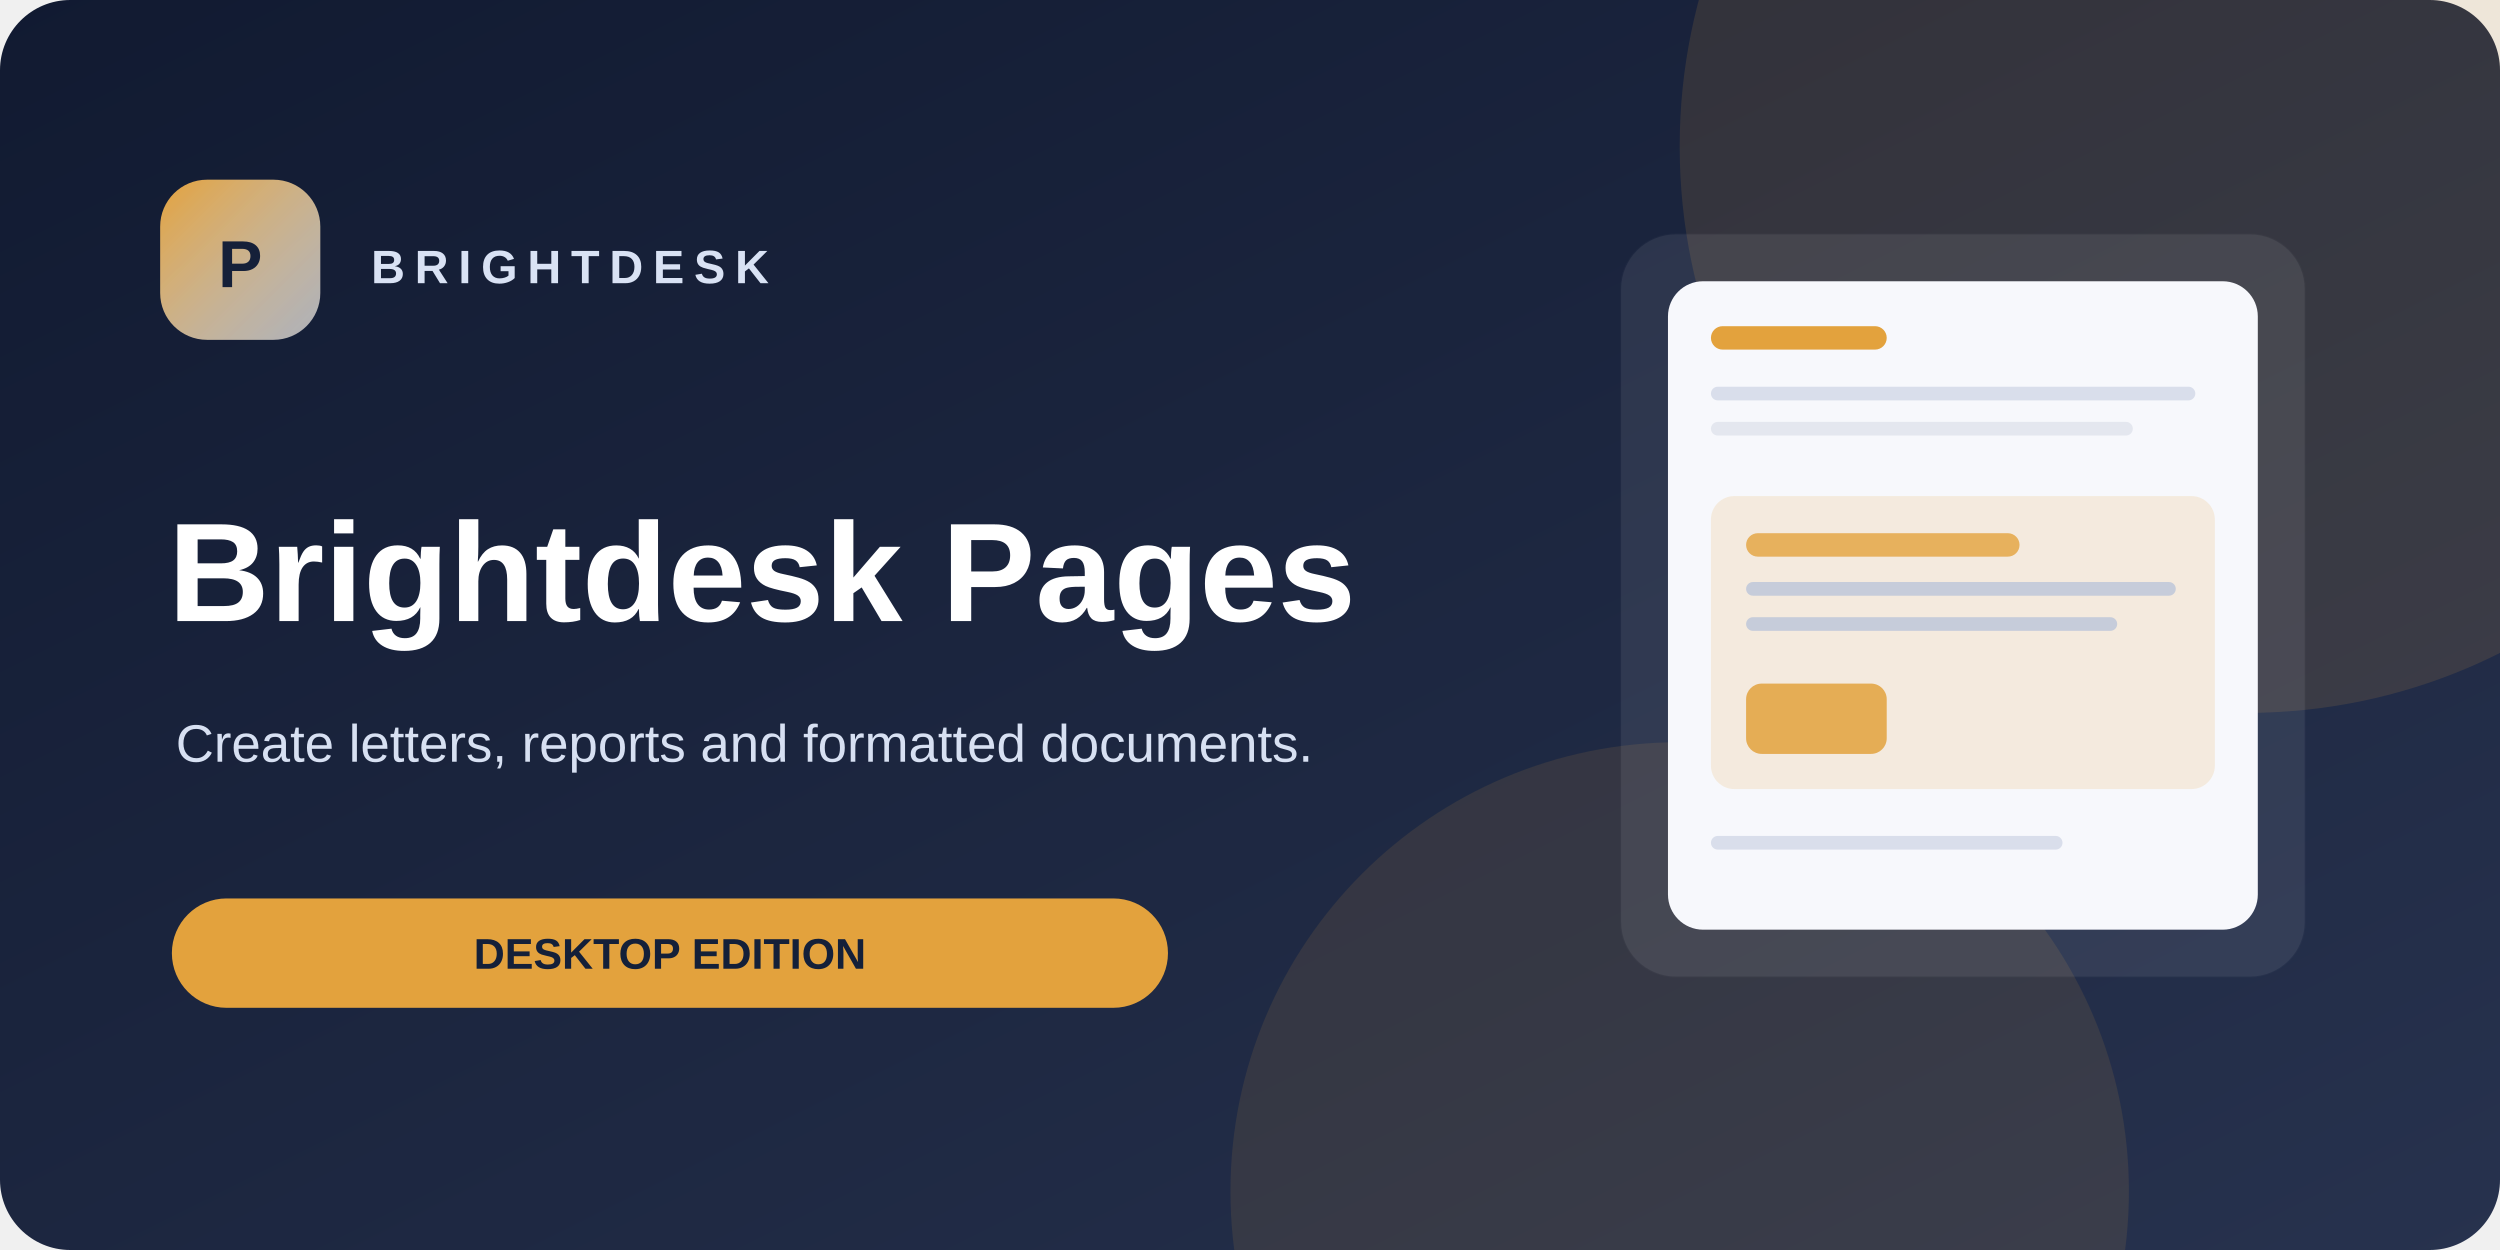
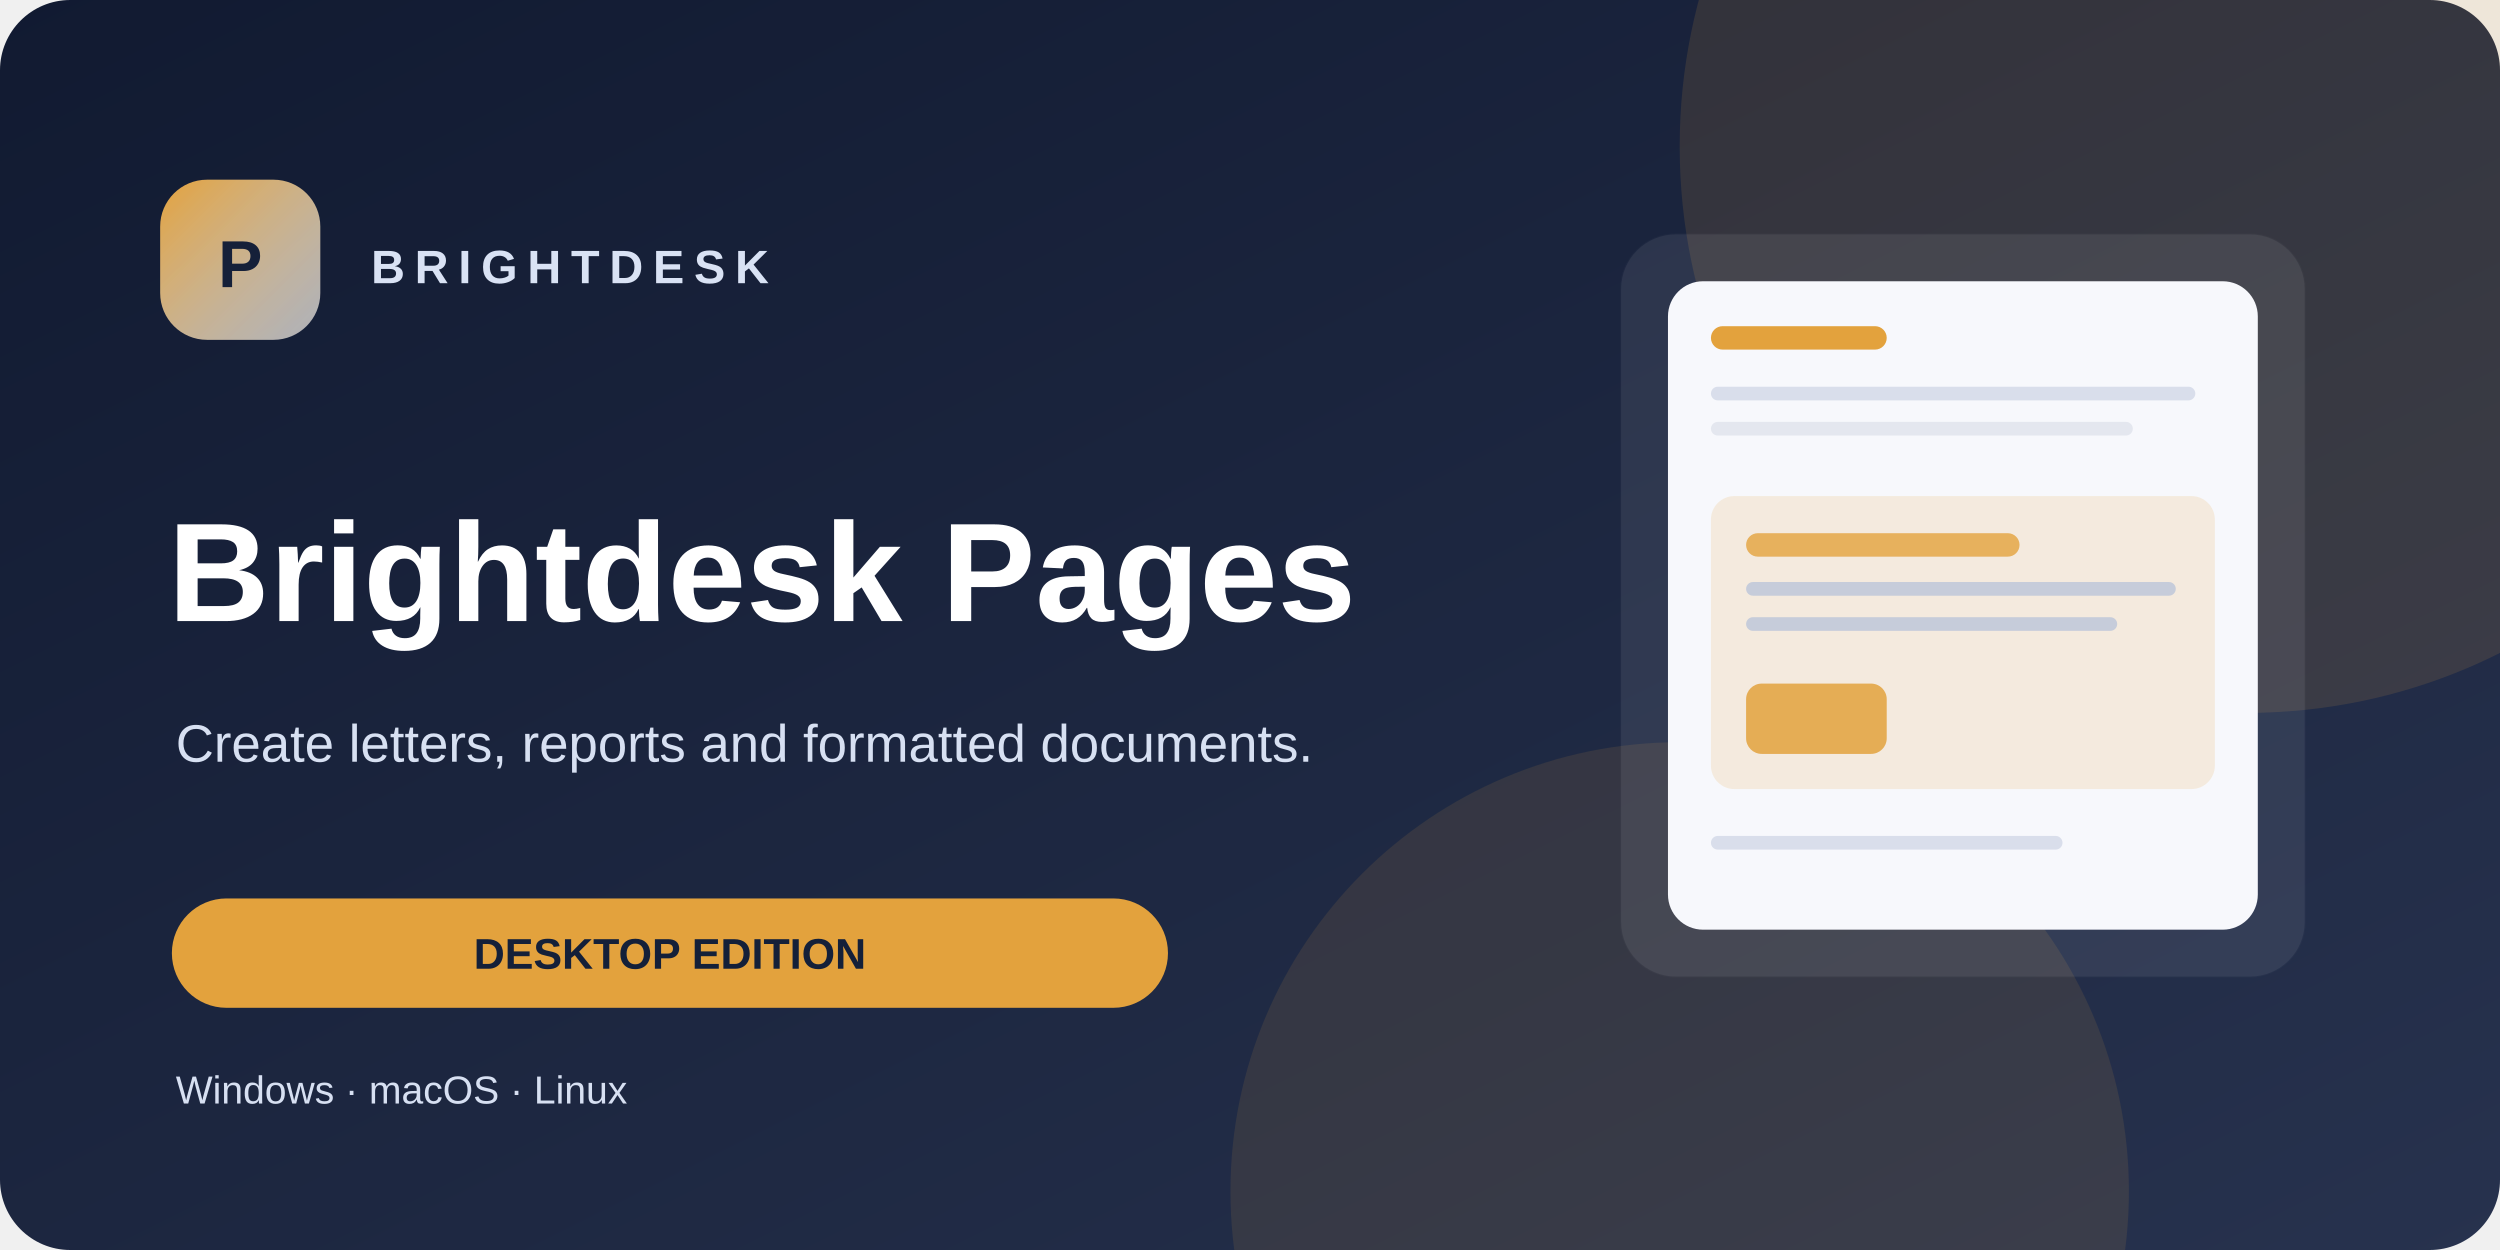
<svg xmlns="http://www.w3.org/2000/svg" width="1280" height="640" viewBox="0 0 1280 640" role="img" aria-labelledby="title desc">
  <defs>
    <linearGradient id="background" x1="0" y1="0" x2="1" y2="1">
      <stop offset="0" stop-color="#111a31" />
      <stop offset="1" stop-color="#27324e" />
    </linearGradient>
    <linearGradient id="accent" x1="0" y1="0" x2="1" y2="1">
      <stop offset="0" stop-color="#e3a23d" />
      <stop offset="1" stop-color="#ffffff" stop-opacity=".65" />
    </linearGradient>
  </defs>
  <rect width="1280" height="640" rx="36" fill="url(#background)" />
  <circle cx="1150" cy="75" r="290" fill="#e3a23d" opacity=".13" />
  <circle cx="860" cy="610" r="230" fill="#e3a23d" opacity=".11" />
  <rect x="82" y="92" width="82" height="82" rx="24" fill="url(#accent)" />
  <text x="123" y="147" text-anchor="middle" font-family="Arial, sans-serif" font-size="34" font-weight="700" fill="#152039">P</text>
  <text x="190" y="145" font-family="Arial, sans-serif" font-size="24" letter-spacing="5" font-weight="700" fill="#d9e2f4">BRIGHTDESK</text>
  <text x="86" y="318" font-family="Arial, sans-serif" font-size="72" font-weight="700" fill="#ffffff">Brightdesk Pages</text>
  <text x="90" y="390" font-family="Arial, sans-serif" font-size="27" fill="#d7e0f2">Create letters, reports and formatted documents.</text>
  <rect x="88" y="460" width="510" height="56" rx="28" fill="#e3a23d" />
  <text x="343" y="496" text-anchor="middle" font-family="Arial, sans-serif" font-size="22" font-weight="700" fill="#142039">DESKTOP EDITION</text>
+   <text x="90" y="565" font-family="Arial, sans-serif" font-size="20" fill="#d7e0f2">Windows  ·  macOS  ·  Linux</text>
  <g transform="translate(830 120)">
    <rect x="0" y="0" width="350" height="380" rx="28" fill="#ffffff" opacity=".08" stroke="#ffffff" stroke-opacity=".22" />
    <rect x="24" y="24" width="302" height="332" rx="18" fill="#f7f8fc" />
    <rect x="46" y="47" width="90" height="12" rx="6" fill="#e3a23d" />
    <rect x="46" y="78" width="248" height="7" rx="3.5" fill="#d9deeb" />
    <rect x="46" y="96" width="216" height="7" rx="3.5" fill="#e4e7ef" />
    <rect x="46" y="134" width="258" height="150" rx="12" fill="#e3a23d" opacity=".16" />
    <rect x="64" y="153" width="140" height="12" rx="6" fill="#e3a23d" opacity=".8" />
    <rect x="64" y="178" width="220" height="7" rx="3.5" fill="#c6ccda" />
    <rect x="64" y="196" width="190" height="7" rx="3.5" fill="#c6ccda" />
    <rect x="64" y="230" width="72" height="36" rx="8" fill="#e3a23d" opacity=".85" />
    <rect x="46" y="308" width="180" height="7" rx="3.5" fill="#d9deeb" />
  </g>
</svg>
